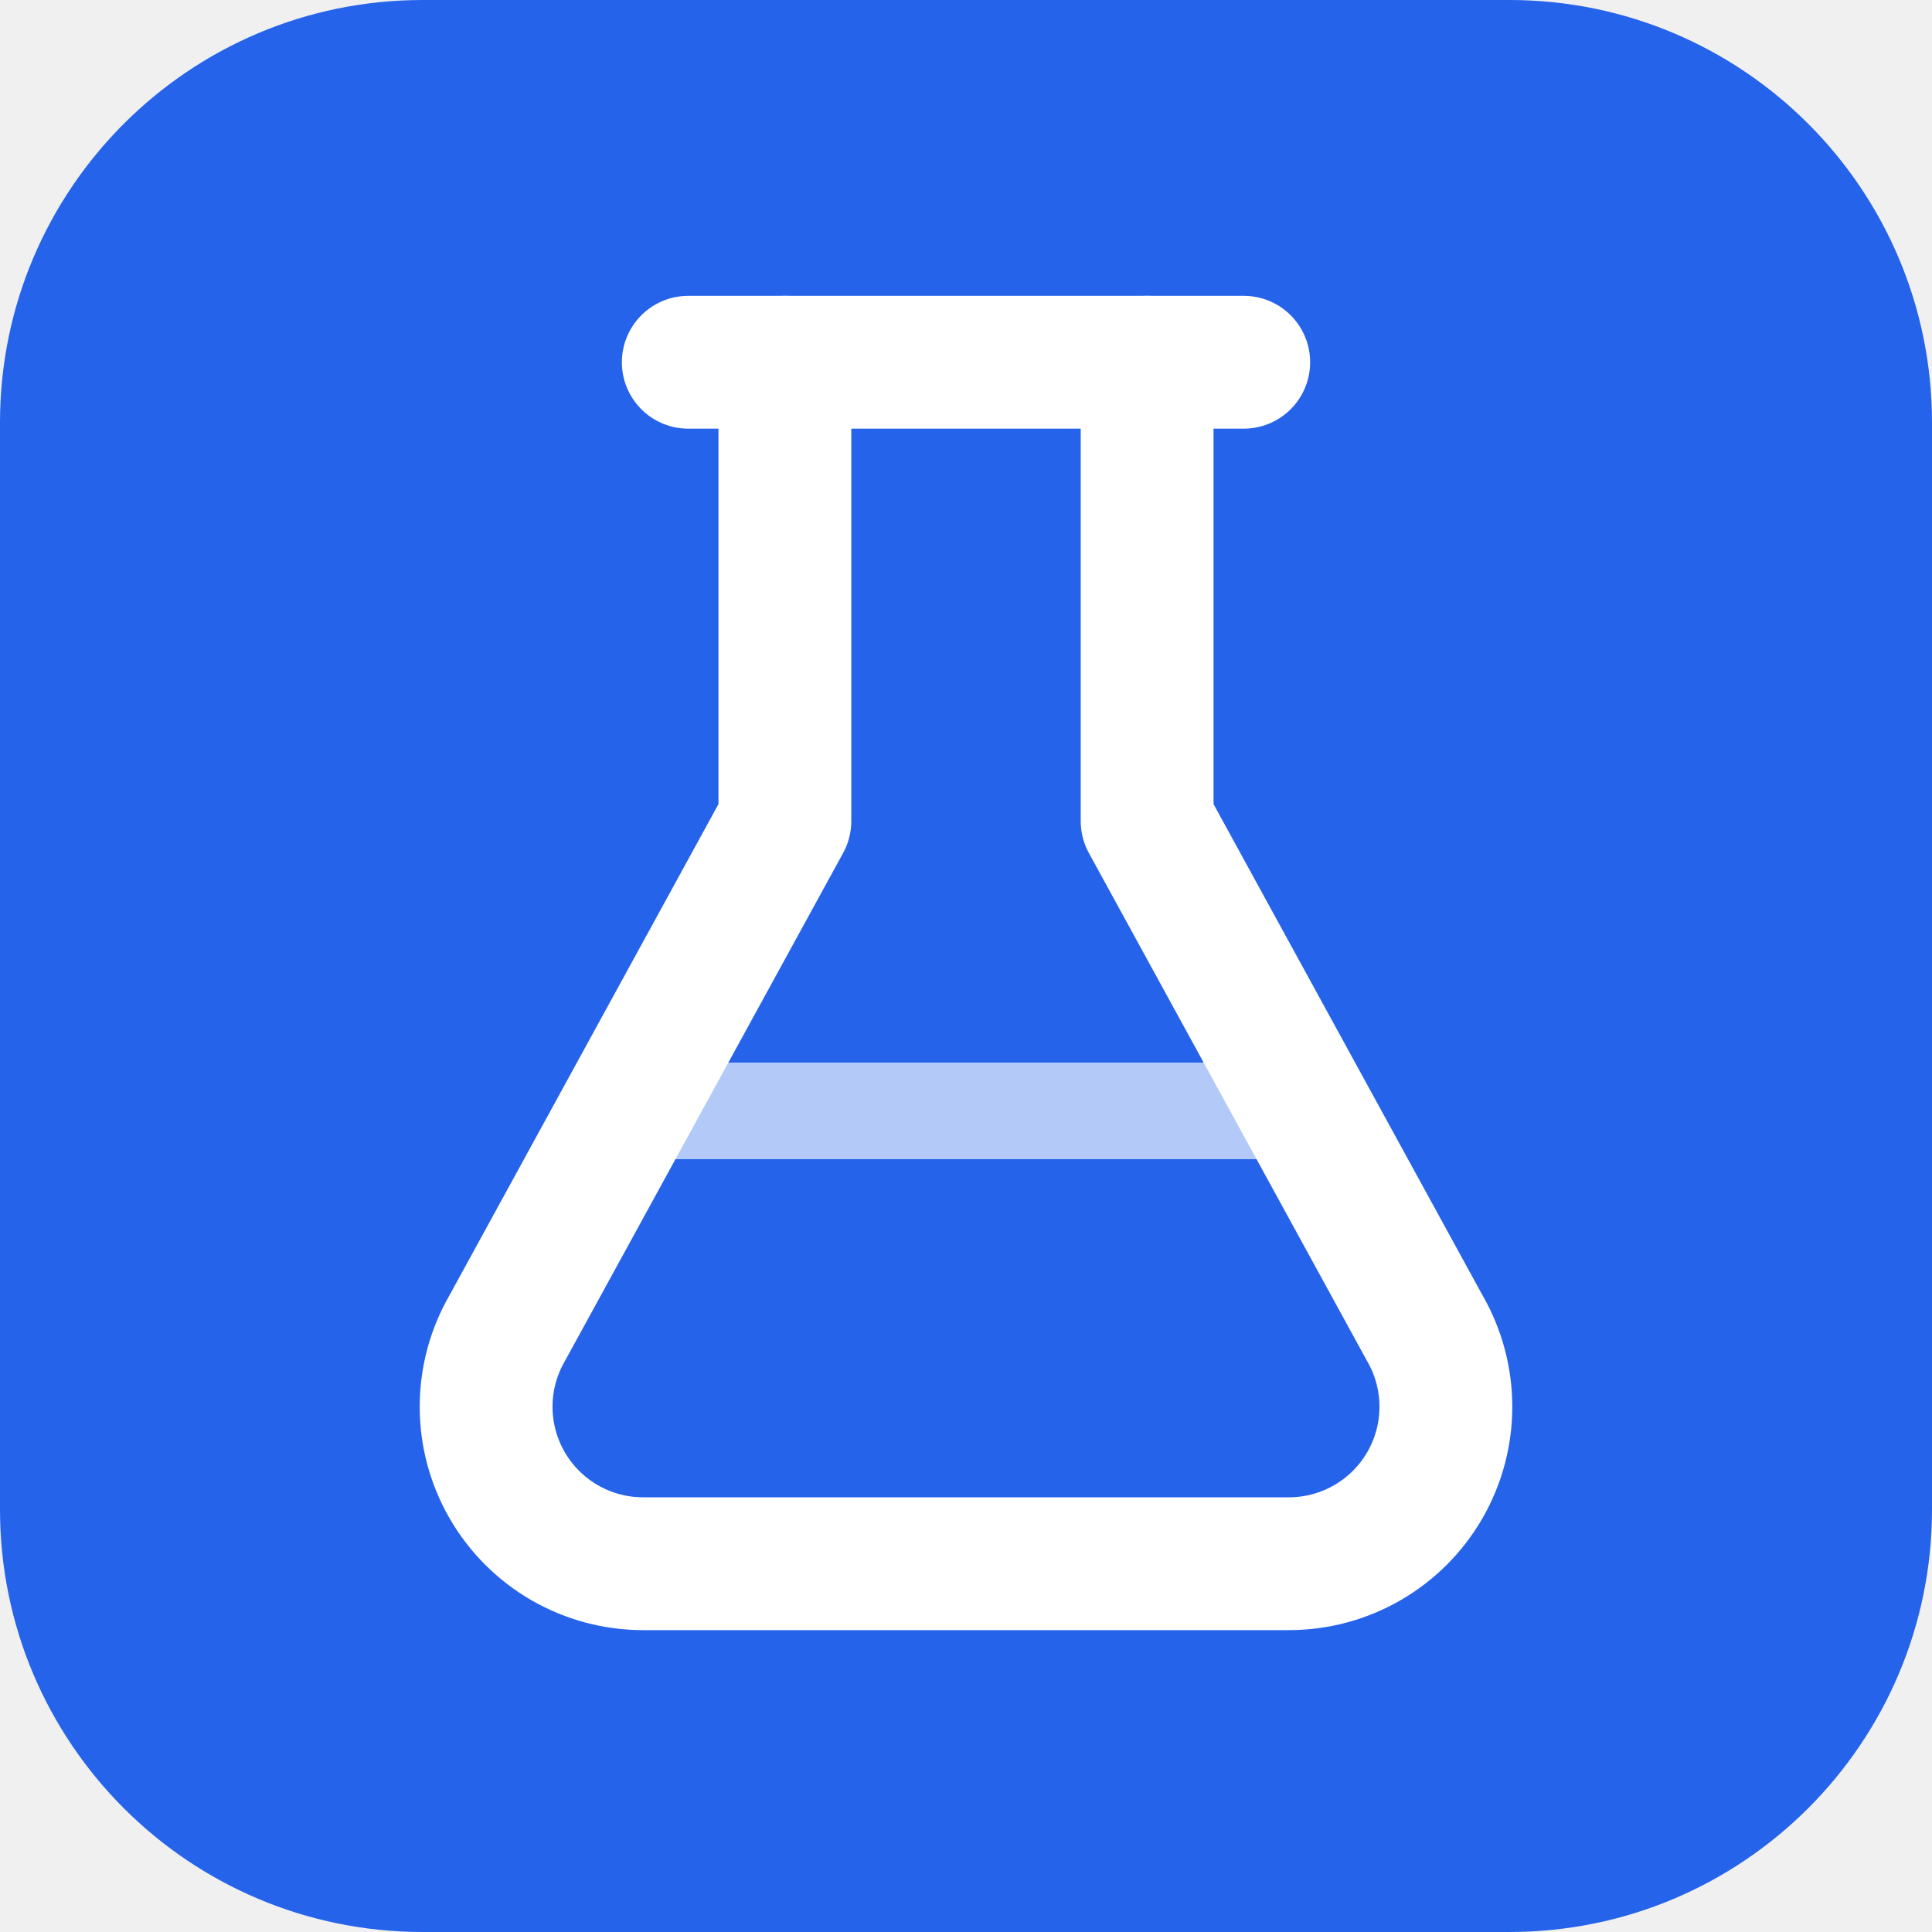
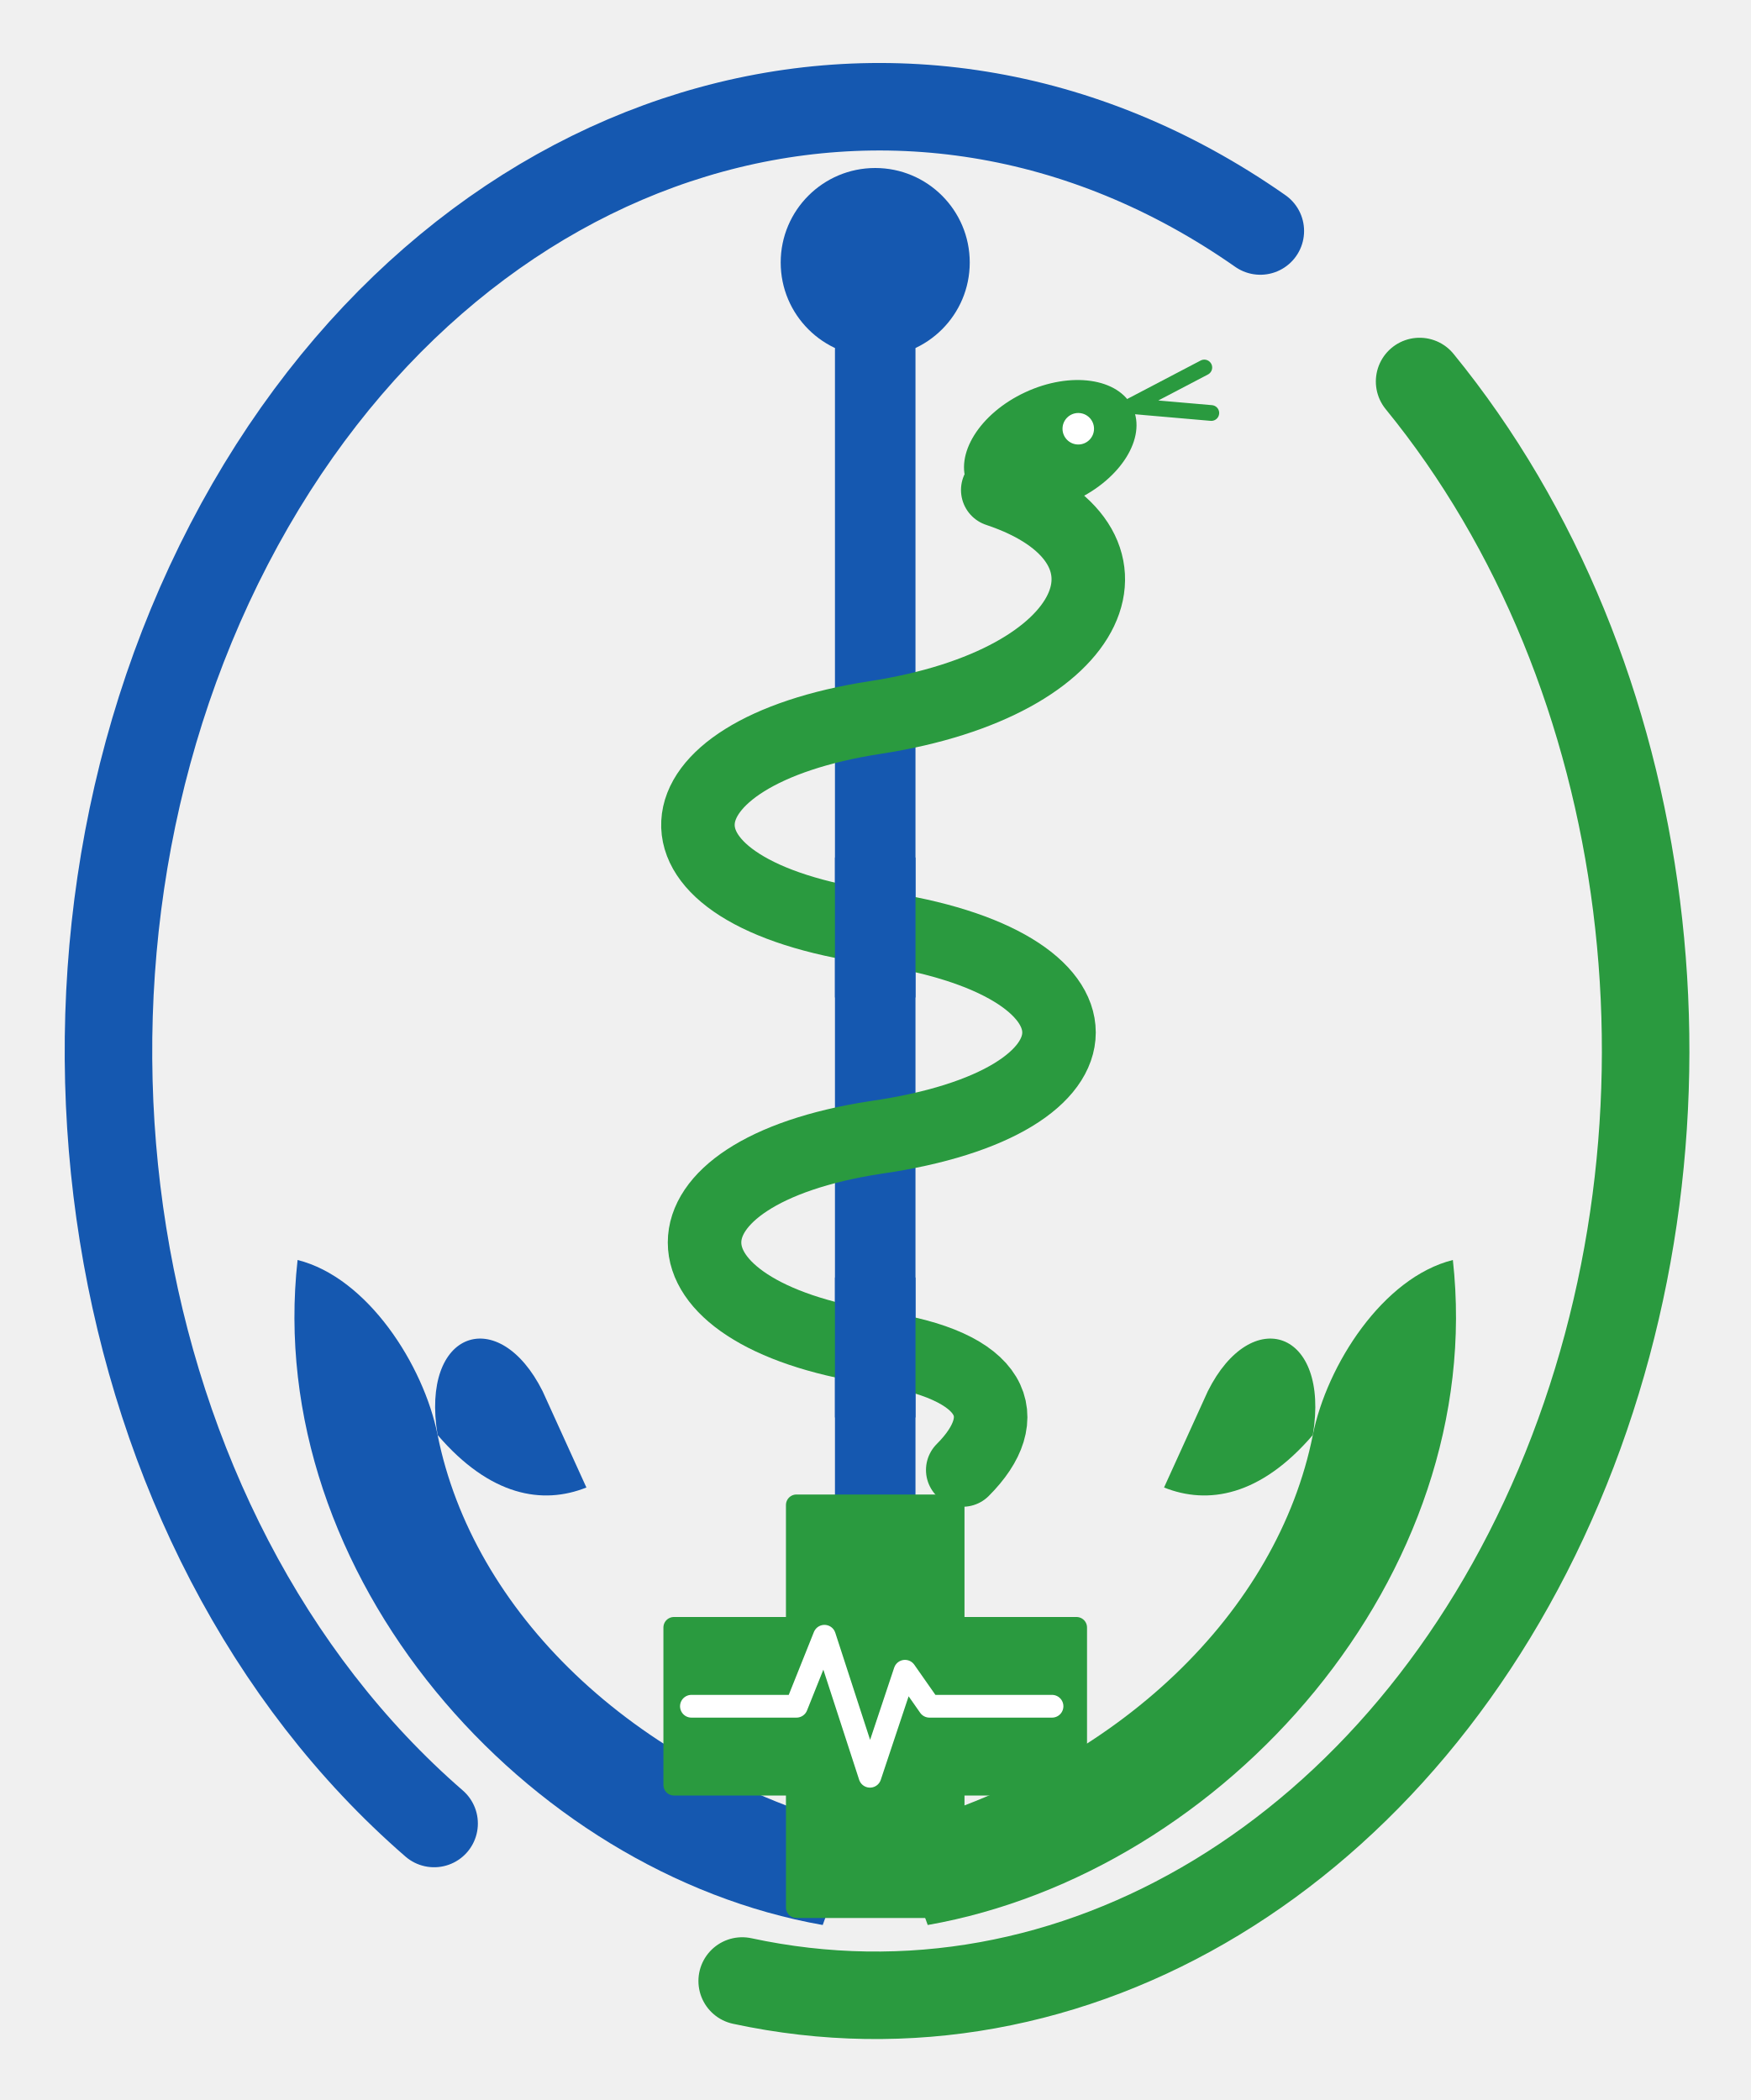
- <svg xmlns="http://www.w3.org/2000/svg" viewBox="0 0 32 32">
-   <rect width="32" height="32" rx="7" fill="#2563eb" />
-   <path d="M13 6v7.6L8.4 22a2.6 2.6 0 0 0 2.25 3.9h10.7A2.6 2.6 0 0 0 23.6 22L19 13.6V6" fill="none" stroke="#fff" stroke-width="2.2" stroke-linecap="round" stroke-linejoin="round" />
-   <path d="M11.4 6h9.2" stroke="#fff" stroke-width="2.2" stroke-linecap="round" />
-   <path d="M10.6 18.4h10.8" stroke="#fff" stroke-width="1.6" stroke-linecap="round" opacity=".65" />
+ <svg xmlns="http://www.w3.org/2000/svg" viewBox="0 0 100 120">
+   <path d="M24.8 104.2A44 54 0 0 1 72 13.2" fill="none" stroke="#1558B0" stroke-width="5" stroke-linecap="round" />
+   <path d="M81.1 21.8A44 54 0 0 1 42.4 113.2" fill="none" stroke="#2A9A3F" stroke-width="5" stroke-linecap="round" />
+   <line x1="50" y1="20" x2="50" y2="88" stroke="#1558B0" stroke-width="4.6" stroke-linecap="round" />
+   <circle cx="50" cy="15" r="5.4" fill="#1558B0" />
+   <path d="M57 28C66 31 63 39 50 41C37 43 36 51 50 53C64 55 64 63 50 65C37 67 37 75 50 77C57 78 58 81 55 84" fill="none" stroke="#2A9A3F" stroke-width="4.2" stroke-linecap="round" />
+   <ellipse cx="60" cy="25.5" rx="5.2" ry="3.4" transform="rotate(-25 60 25.5)" fill="#2A9A3F" />
+   <circle cx="61.6" cy="24.5" r="0.9" fill="#fff" />
+   <path d="M64.6 23.2l4.2-2.2M64.6 23.2l4.6.4" stroke="#2A9A3F" stroke-width="0.9" stroke-linecap="round" />
+   <line x1="50" y1="49" x2="50" y2="57" stroke="#1558B0" stroke-width="4.6" />
+   <line x1="50" y1="73" x2="50" y2="81" stroke="#1558B0" stroke-width="4.6" />
+   <g fill="#1558B0">
+     <path d="M17 72C15 90 30 107 47 110L49 104.5C36 101 27 92 25 82C24.2 78 21 73 17 72Z" />
+     <path d="M25 82C24 76 28.5 74.5 31 79.5L33.5 85C31 86 28 85.5 25 82Z" />
+   </g>
+   <g fill="#2A9A3F" transform="translate(100 0) scale(-1 1)">
+     <path d="M17 72C15 90 30 107 47 110L49 104.5C36 101 27 92 25 82C24.2 78 21 73 17 72Z" />
+     <path d="M25 82C24 76 28.5 74.5 31 79.5L33.5 85C31 86 28 85.5 25 82Z" />
+   </g>
+   <path d="M45.5 86h9v7h7v9h-7v7h-9v-7h-7v-9h7z" fill="#2A9A3F" stroke="#2A9A3F" stroke-width="1.2" stroke-linejoin="round" />
+   <path d="M39.5 97.5h6l1.6-4 2.6 8 2-6 1.4 2h7" fill="none" stroke="#fff" stroke-width="1.3" stroke-linecap="round" stroke-linejoin="round" />
</svg>
